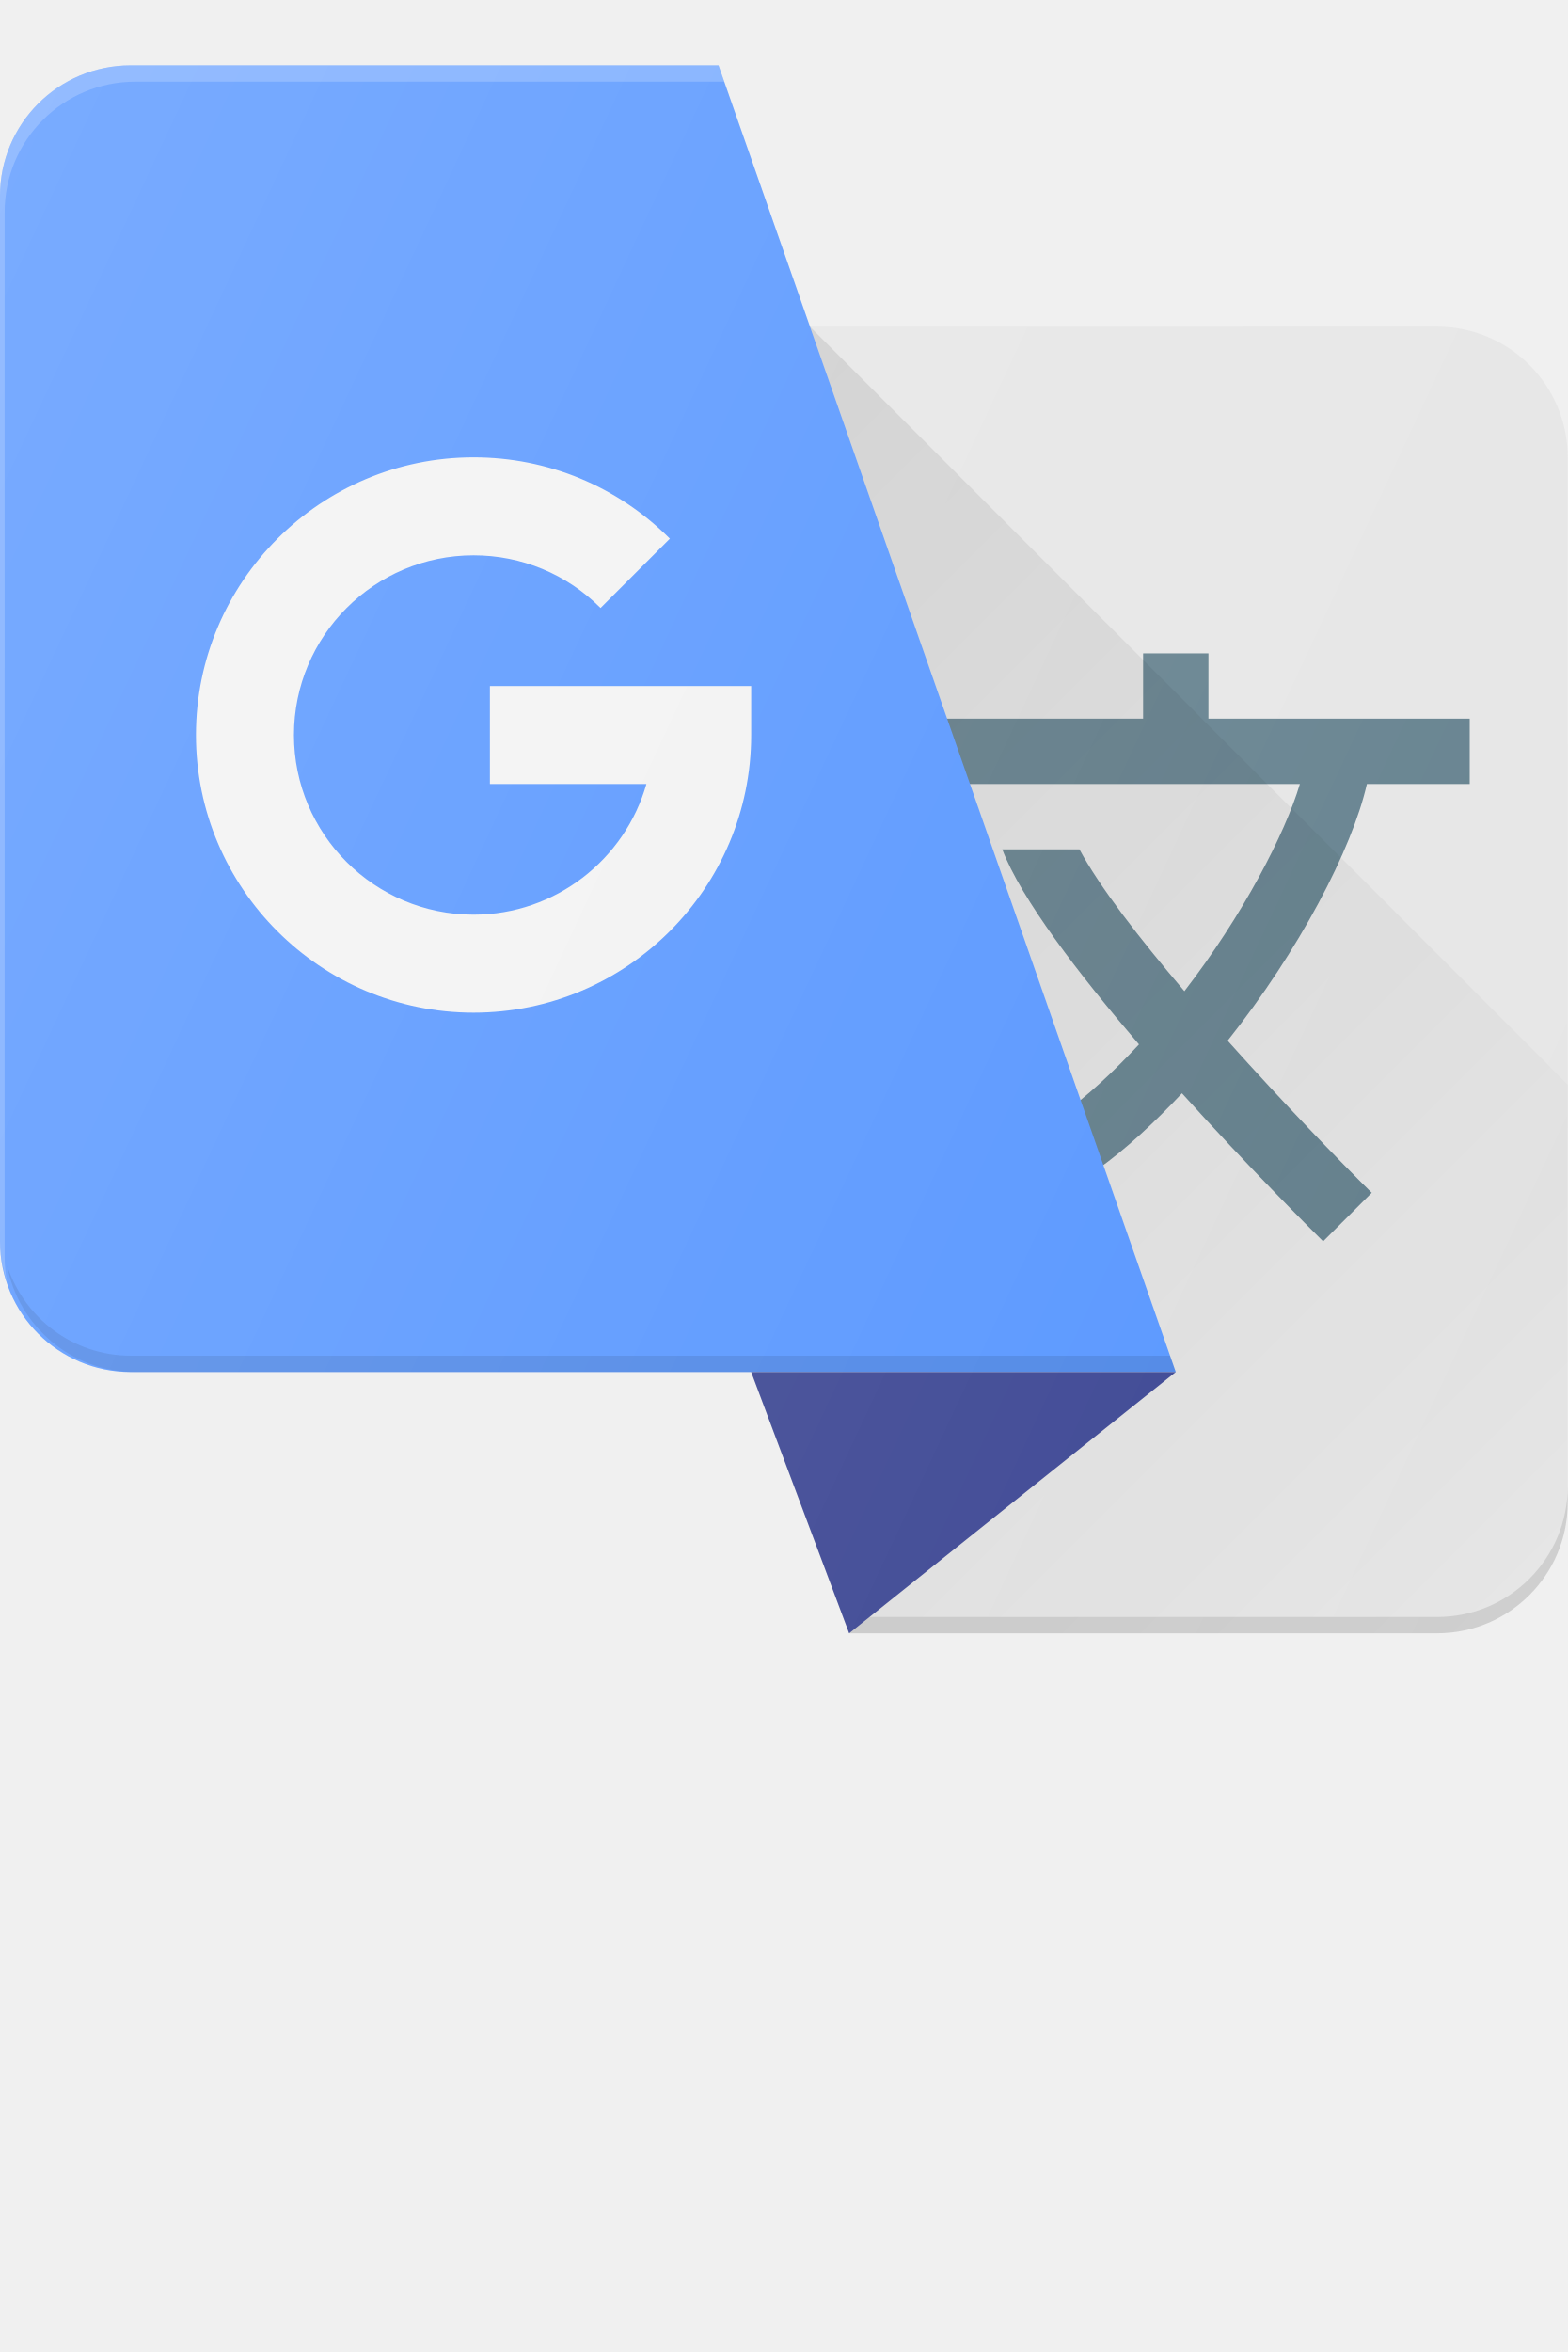
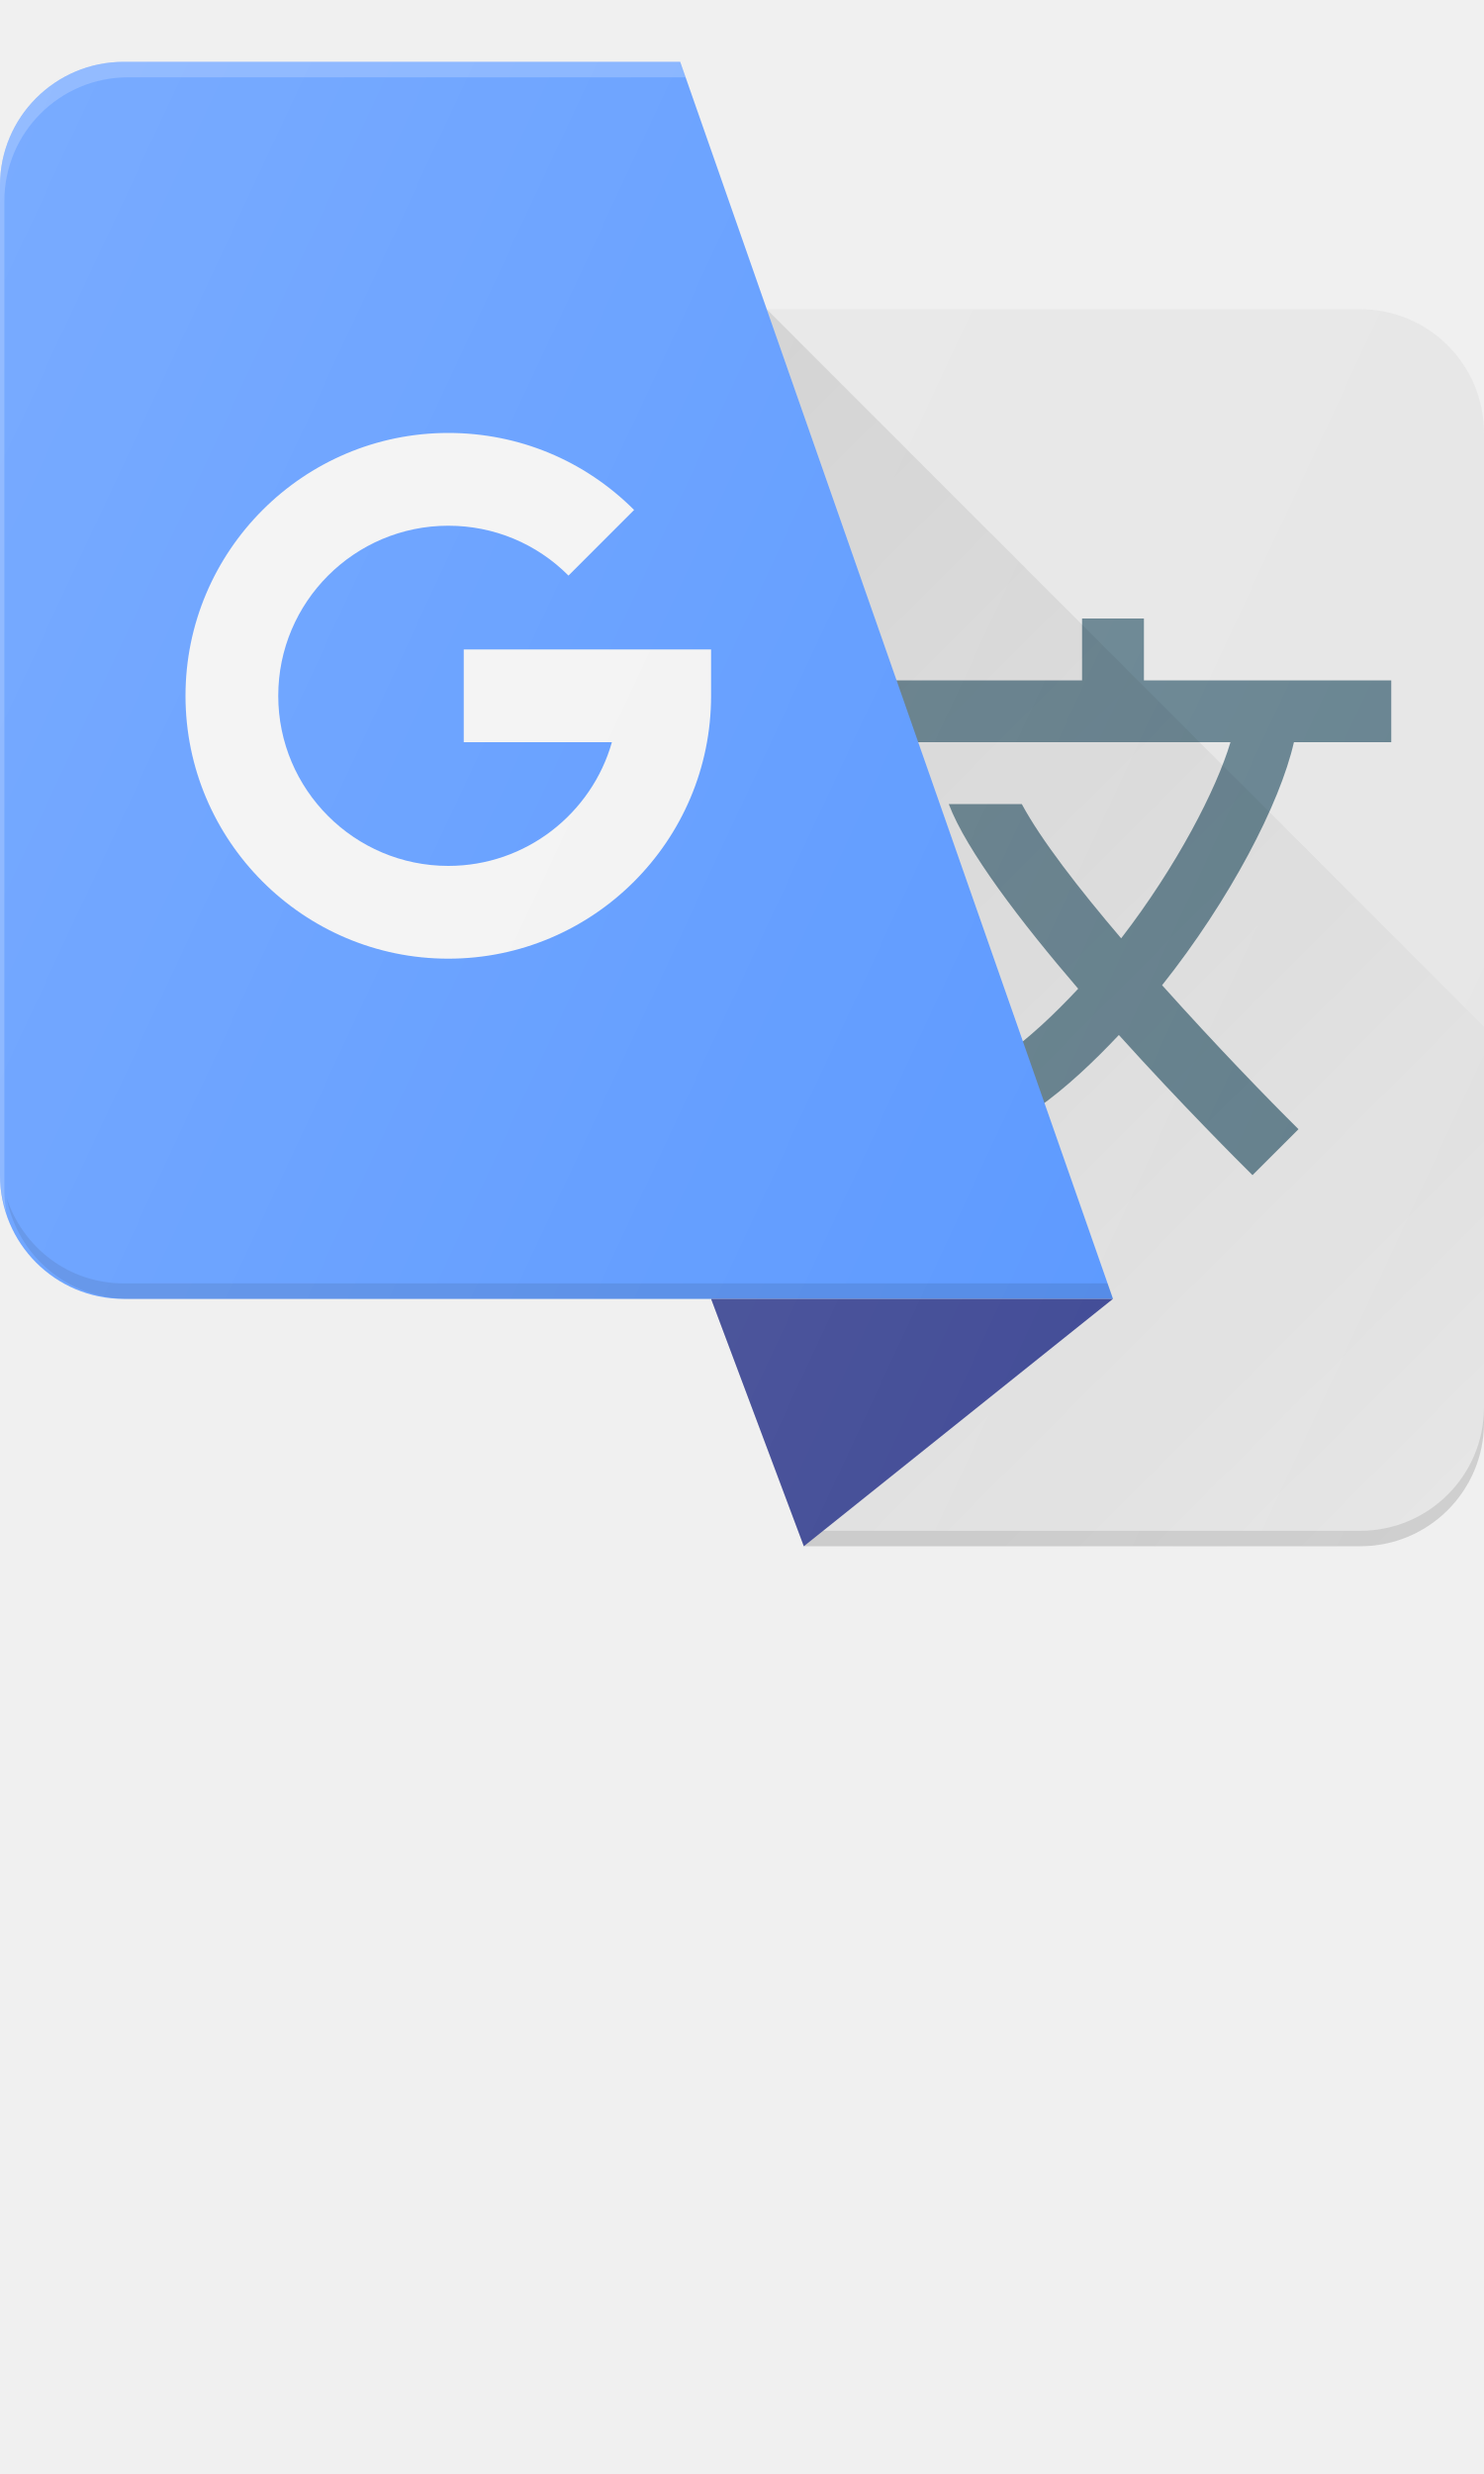
- <svg xmlns="http://www.w3.org/2000/svg" enable-background="new 0 0 24 24" id="Layer_1" version="1.1" viewBox="0 -1 24 36" xml:space="preserve">
+ <svg xmlns="http://www.w3.org/2000/svg" enable-background="new 0 0 24 24" id="Layer_1" version="1.1" viewBox="0 -1 24 40" xml:space="preserve">
  <g>
    <path d="M5.5,4H22c1.105,0,2,0.895,2,2v16c0,1.105-0.895,2-2,2h-9L5.5,4z" fill="#E6E6E6" />
    <path d="M14,11h5.9c-0.228,0.763-0.87,2.006-1.768,3.171   C17.446,13.366,16.835,12.577,16.525,12H15.344c0.284,0.754,1.177,1.919,2.093,2.986   c-0.383,0.409-0.789,0.795-1.227,1.106c-0.225,0.16-0.278,0.472-0.118,0.697   C16.19,16.927,16.344,17,16.5,17c0.1,0,0.201-0.03,0.289-0.092   c0.456-0.324,0.891-0.734,1.306-1.174C19.108,16.857,20.054,17.8,20.256,18   L21,17.257c-0.494-0.488-1.355-1.377-2.206-2.328   C19.889,13.55,20.699,11.998,20.926,11H22.5v-1h-4V9h-1v1H14V11z" fill="#64818E" />
    <path d="M11,0H2C0.895,0,0,0.895,0,2v16c0,1.105,0.895,2,2,2h16L11,0z" fill="#5796FF" />
    <path d="M13,24h9c1.105,0,2-0.895,2-2v-0.25c0,1.105-0.895,2-2,2h-9V24z" opacity="0.1" />
    <path d="M11,0H2C0.895,0,0,0.895,0,2v16c0,0.218,0.044,0.424,0.108,0.62   C0.085,18.5,0.071,18.377,0.071,18.25v-16c0-1.105,0.895-2,2-2h9.017L11,0z" fill="#FFFFFF" opacity="0.2" />
    <path d="M17.912,19.75H2c-0.887,0-1.63-0.581-1.892-1.38   C0.282,19.297,1.093,20,2.071,20H18L17.912,19.75z" opacity="0.1" />
    <path d="M7.25,14.5C4.907,14.5,3,12.593,3,10.25S4.907,6,7.25,6   c1.135,0,2.203,0.442,3.005,1.245L9.194,8.306C8.675,7.786,7.984,7.5,7.25,7.5   c-1.517,0-2.75,1.233-2.75,2.75S5.733,13,7.25,13c1.256,0,2.319-0.847,2.646-2H7.5V9.5h4v0.75   C11.5,12.593,9.593,14.5,7.25,14.5z" fill="#F2F2F2" />
    <polygon fill="#3C4693" points="18,20 13,24 11.5,20  " />
    <linearGradient gradientUnits="userSpaceOnUse" id="SVGID_1_" x1="7.55" x2="22.764" y1="8.85" y2="24.064">
      <stop offset="0" style="stop-color:#000000;stop-opacity:0.1" />
      <stop offset="1" style="stop-color:#000000;stop-opacity:0" />
    </linearGradient>
    <path d="M12.4,4v0L18,20l-5,4h9c1.105,0,2-0.895,2-2v-6.4L12.4,4z" fill="url(#SVGID_1_)" />
    <linearGradient gradientUnits="userSpaceOnUse" id="SVGID_2_" x1="-1.857" x2="25.857" y1="5.538" y2="18.462">
      <stop offset="0" style="stop-color:#FFFFFF;stop-opacity:0.2" />
      <stop offset="1" style="stop-color:#FFFFFF;stop-opacity:0" />
    </linearGradient>
    <path d="M22,4h-9.6L11,0H2C0.895,0,0,0.895,0,2v16c0,1.105,0.895,2,2,2h9.5l1.5,4h9   c1.105,0,2-0.895,2-2V6C24,4.895,23.105,4,22,4z" fill="url(#SVGID_2_)" />
  </g>
  <g />
  <g />
  <g />
  <g />
  <g />
  <g />
  <g />
  <g />
  <g />
  <g />
  <g />
  <g />
  <g />
  <g />
  <g />
</svg>
